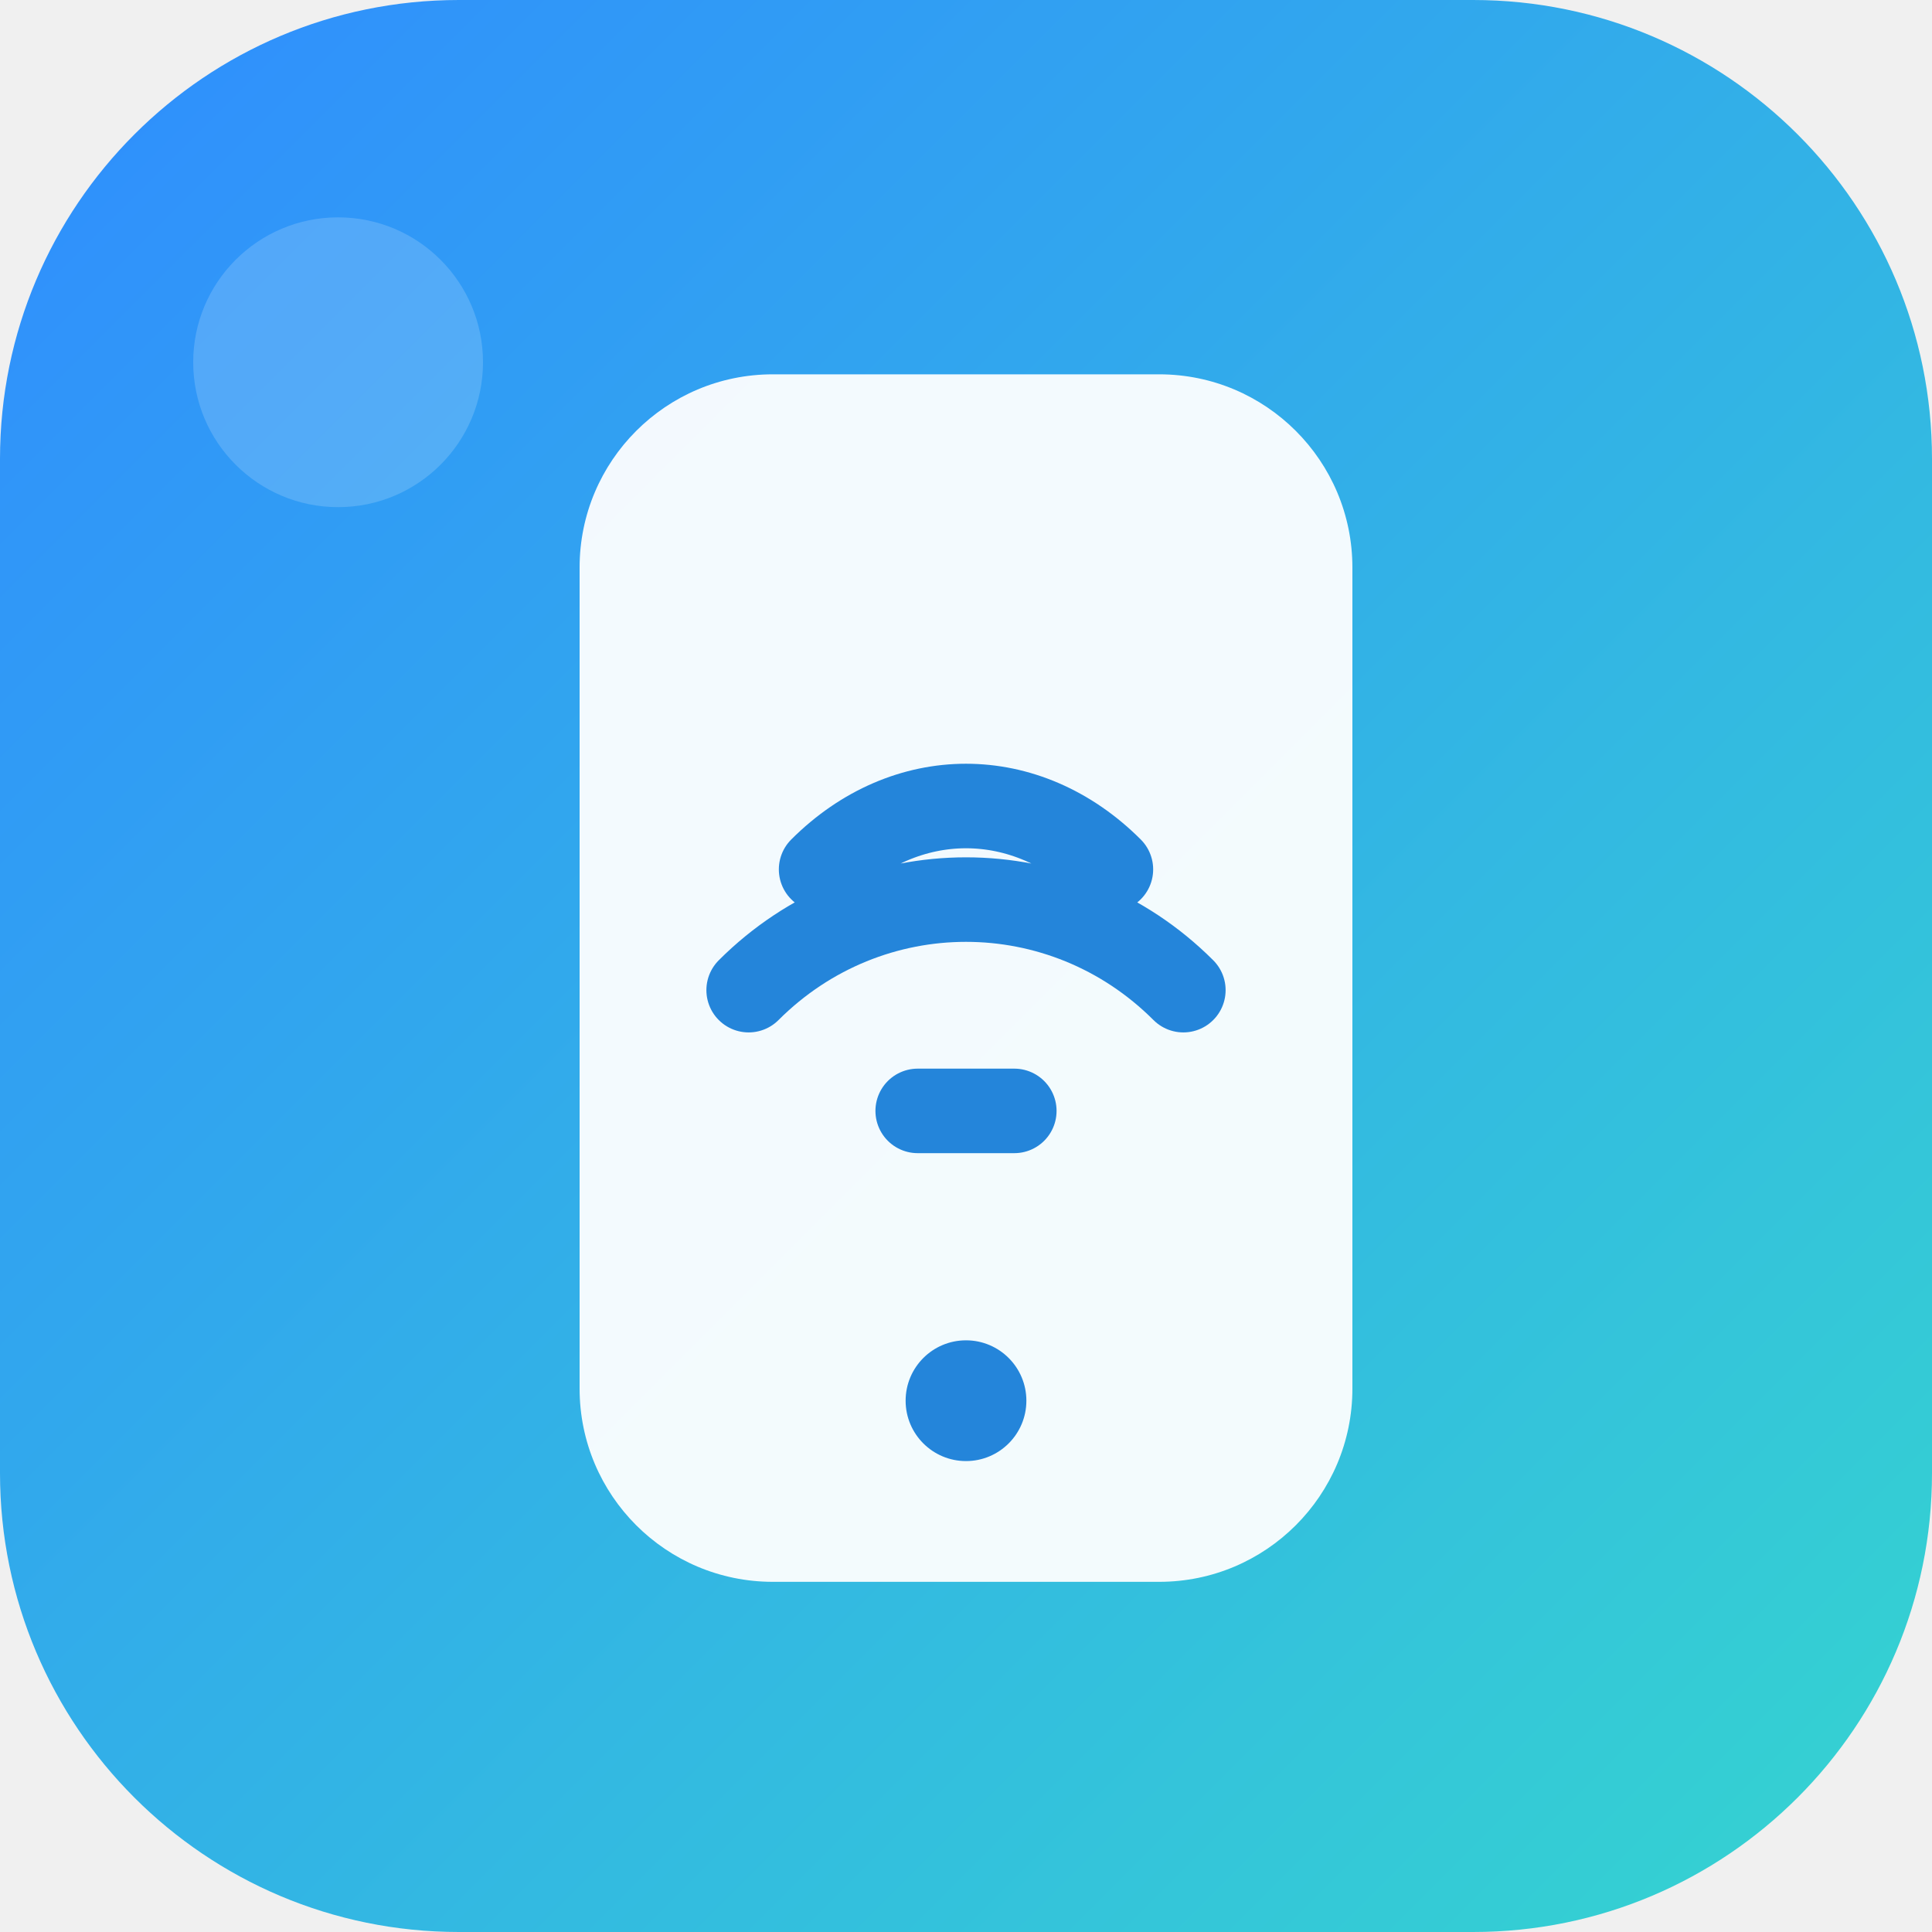
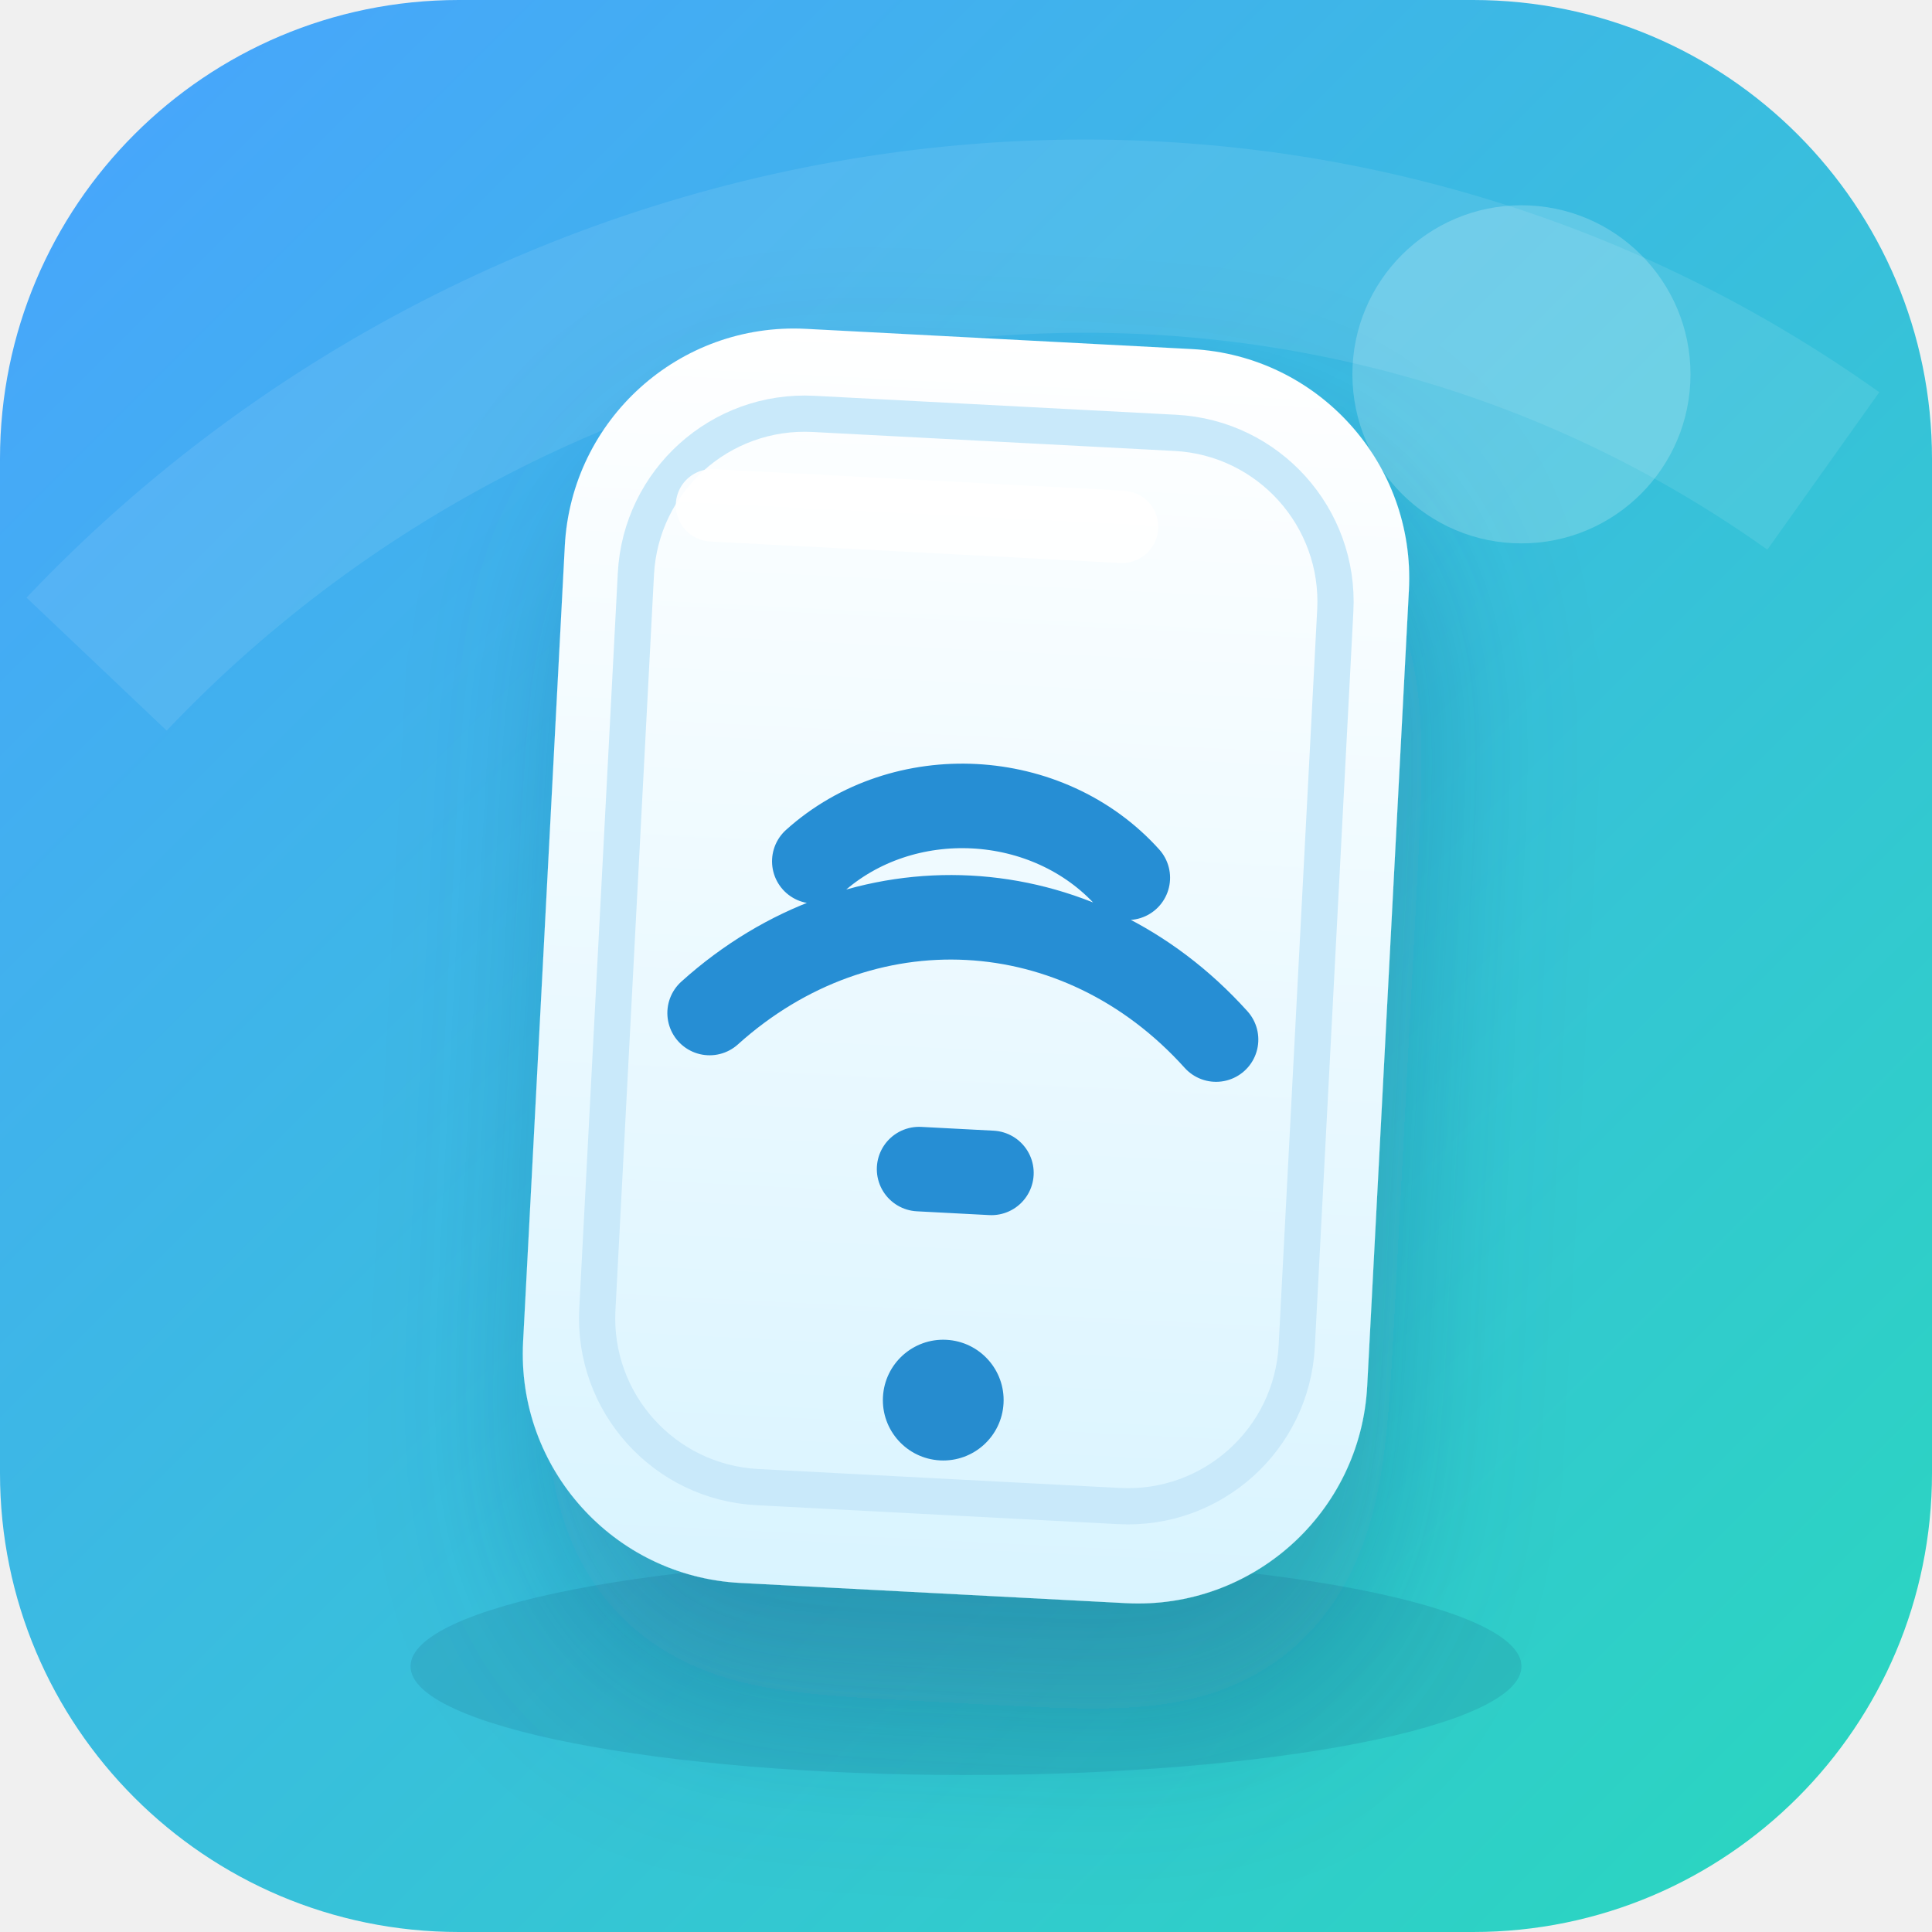
<svg xmlns="http://www.w3.org/2000/svg" viewBox="0 0 160 160">
  <defs>
    <linearGradient id="g" x2="1" y2="1">
-       <stop stop-color="#2f8cff" />
-       <stop offset="1" stop-color="#35d5cf" />
+       <stop stop-color="#49a3ff" />
+       <stop offset="1" stop-color="#29d8bd" />
    </linearGradient>
+     <linearGradient id="p" x2="0" y2="1">
+       <stop stop-color="#fff" />
+       <stop offset="1" stop-color="#d9f4ff" />
+     </linearGradient>
+     <filter id="s" x="-30%" y="-30%" width="160%" height="180%">
+       <feDropShadow dy="9" stdDeviation="7" flood-color="#155f91" flood-opacity=".35" />
+     </filter>
  </defs>
  <rect width="160" height="160" rx="38" fill="url(#g)" />
-   <rect x="48" y="31" width="64" height="100" rx="16" fill="#fff" opacity=".94" />
-   <circle cx="80" cy="116" r="5" fill="#2485da" />
-   <path d="M62 82c10-10 26-10 36 0M68 72c7-7 17-7 24 0M76 92h8" fill="none" stroke="#2485da" stroke-width="7" stroke-linecap="round" />
-   <circle cx="28" cy="30" r="12" fill="#fff" opacity=".17" />
+   <path d="M8 55C45 16 106 7 151 39" fill="none" stroke="#fff" stroke-width="16" opacity=".09" />
+   <ellipse cx="80" cy="138" rx="46" ry="9" fill="#176f8e" opacity=".2" />
+   <g filter="url(#s)" transform="rotate(3 80 80)">
+     <rect x="45" y="28" width="70" height="104" rx="19" fill="url(#p)" />
+     <rect x="51" y="35" width="58" height="89" rx="14" fill="none" stroke="#c9e9fa" stroke-width="3" />
+     <path d="M59 85c12-12 30-12 42 0M67 72c7-7 19-7 26 0M77 97h6" fill="none" stroke="#278ed4" stroke-width="7" stroke-linecap="round" />
+     <path d="M57 43h34" stroke="#fff" stroke-width="6" stroke-linecap="round" opacity=".9" />
+     <circle cx="80" cy="116" r="5" fill="#258ccf" />
+   </g>
+   <circle cx="126" cy="31" r="14" fill="#fff" opacity=".2" />
</svg>
